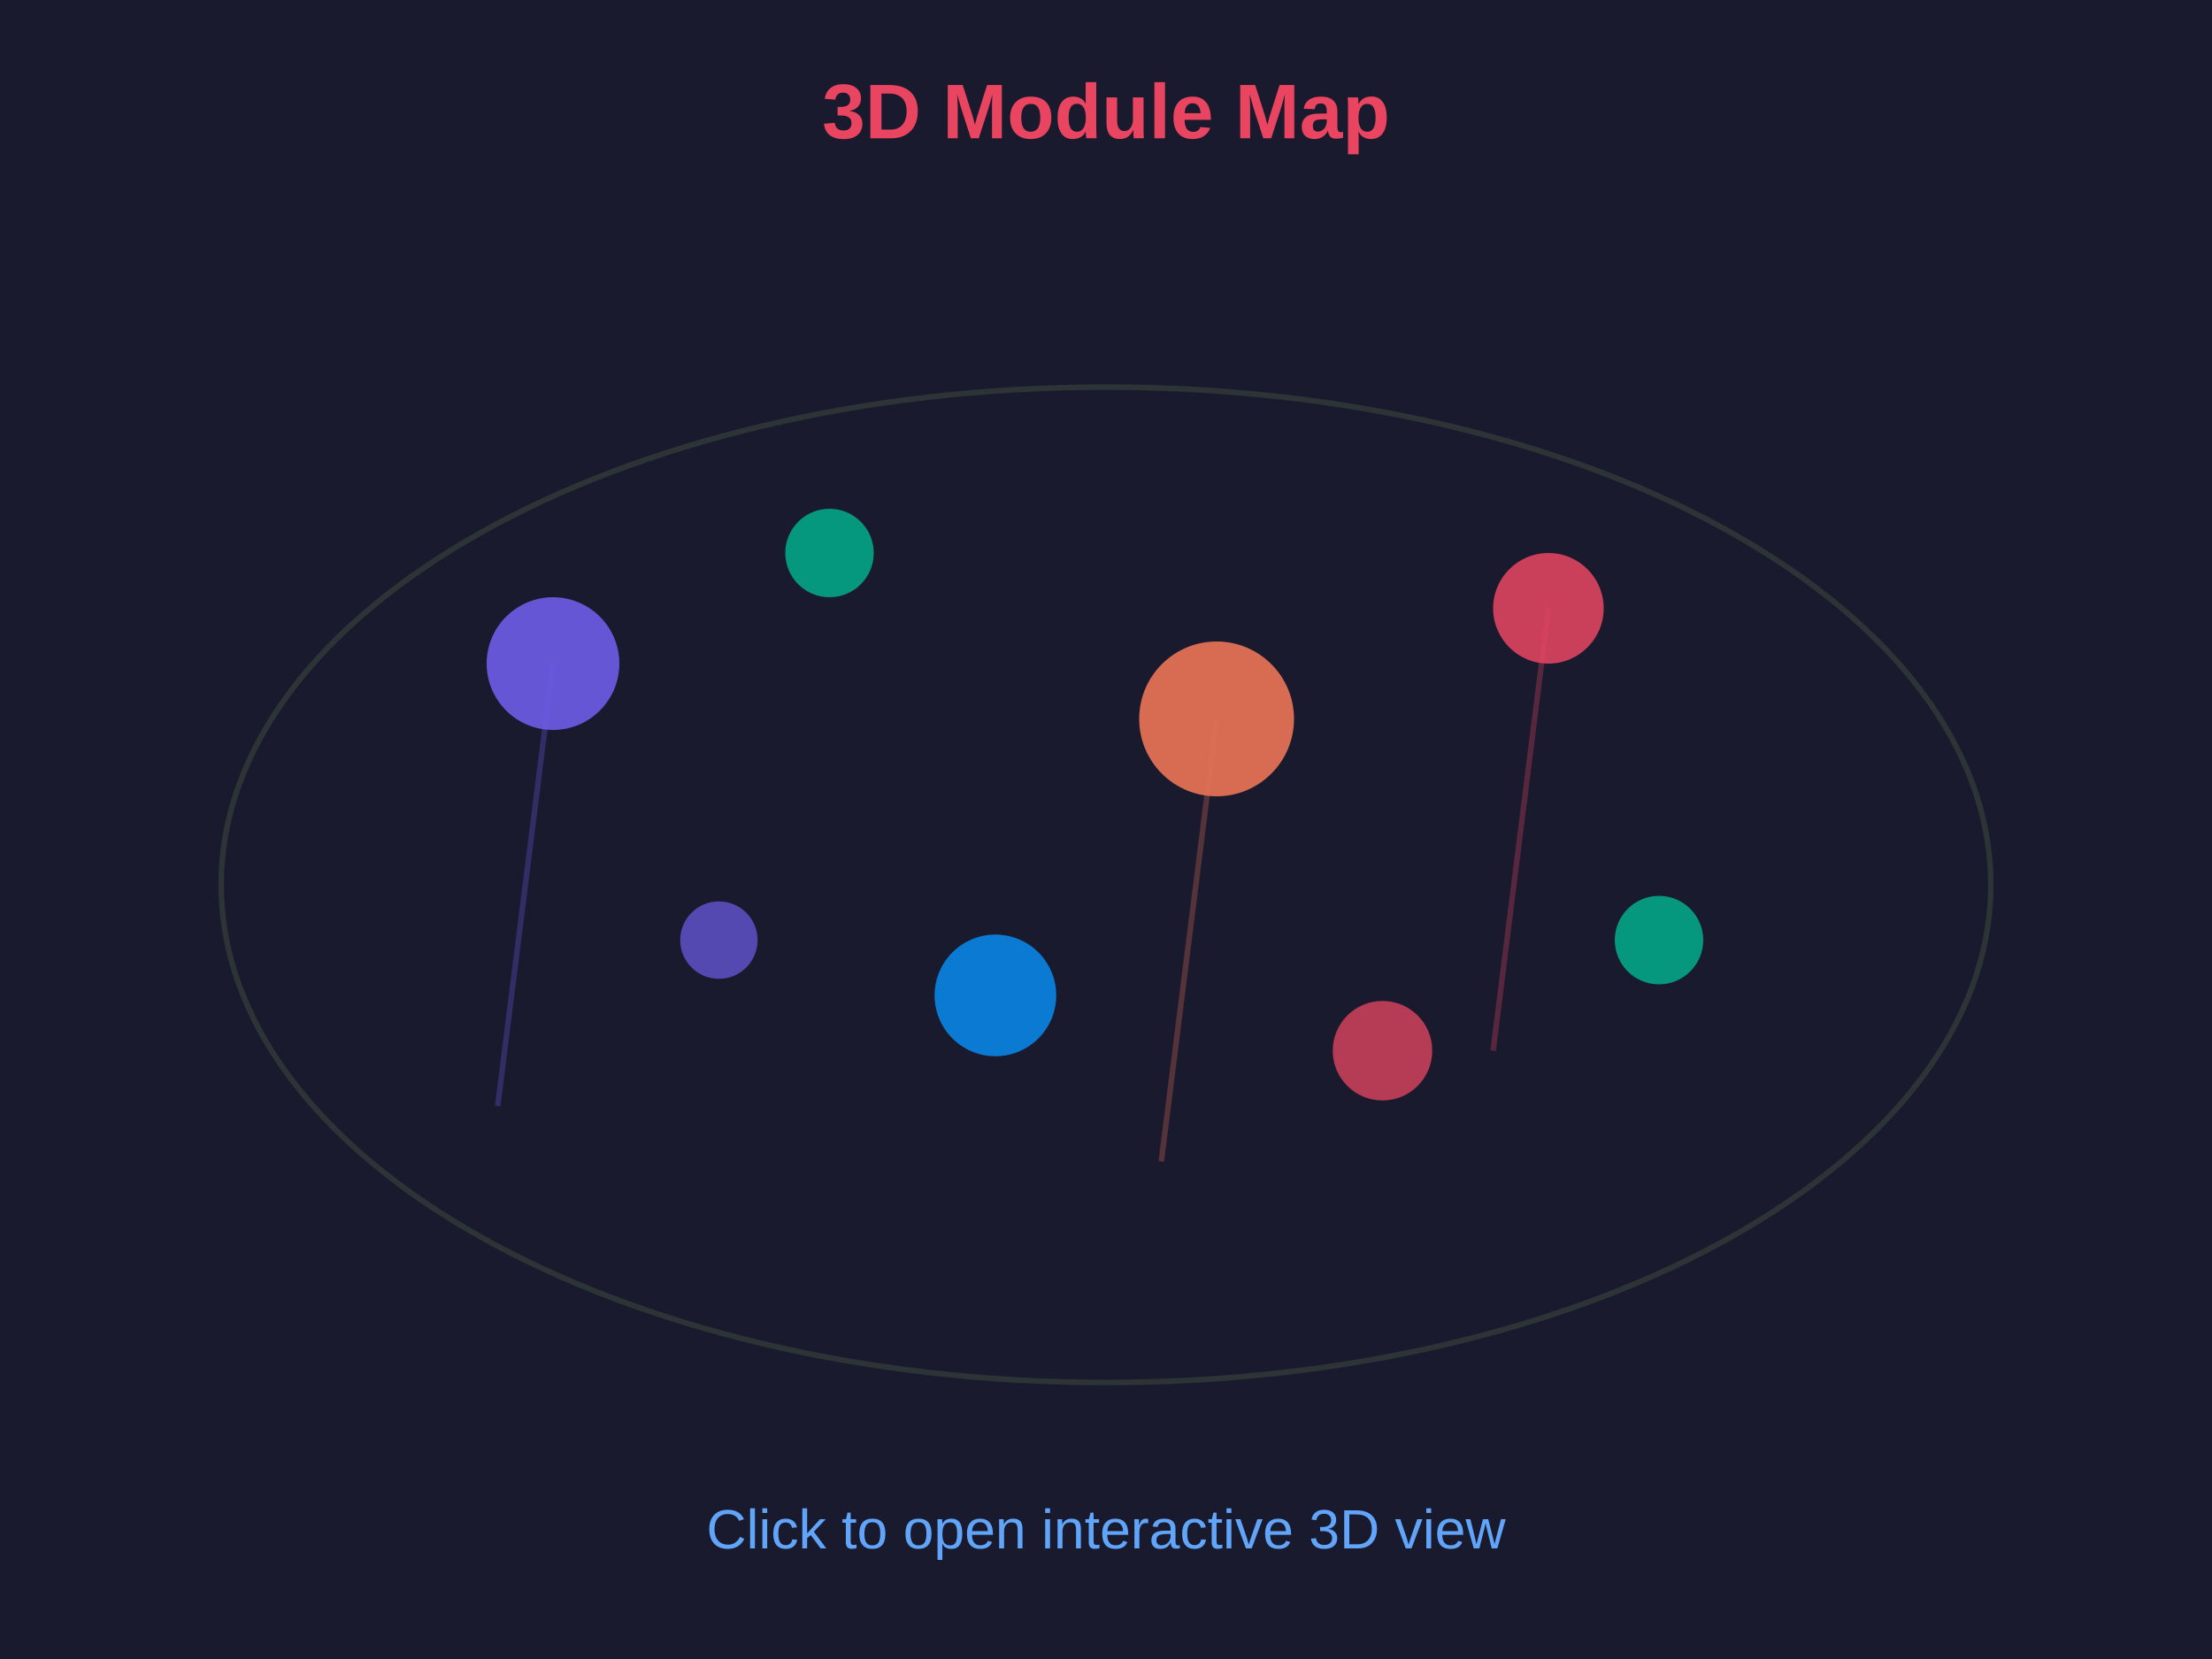
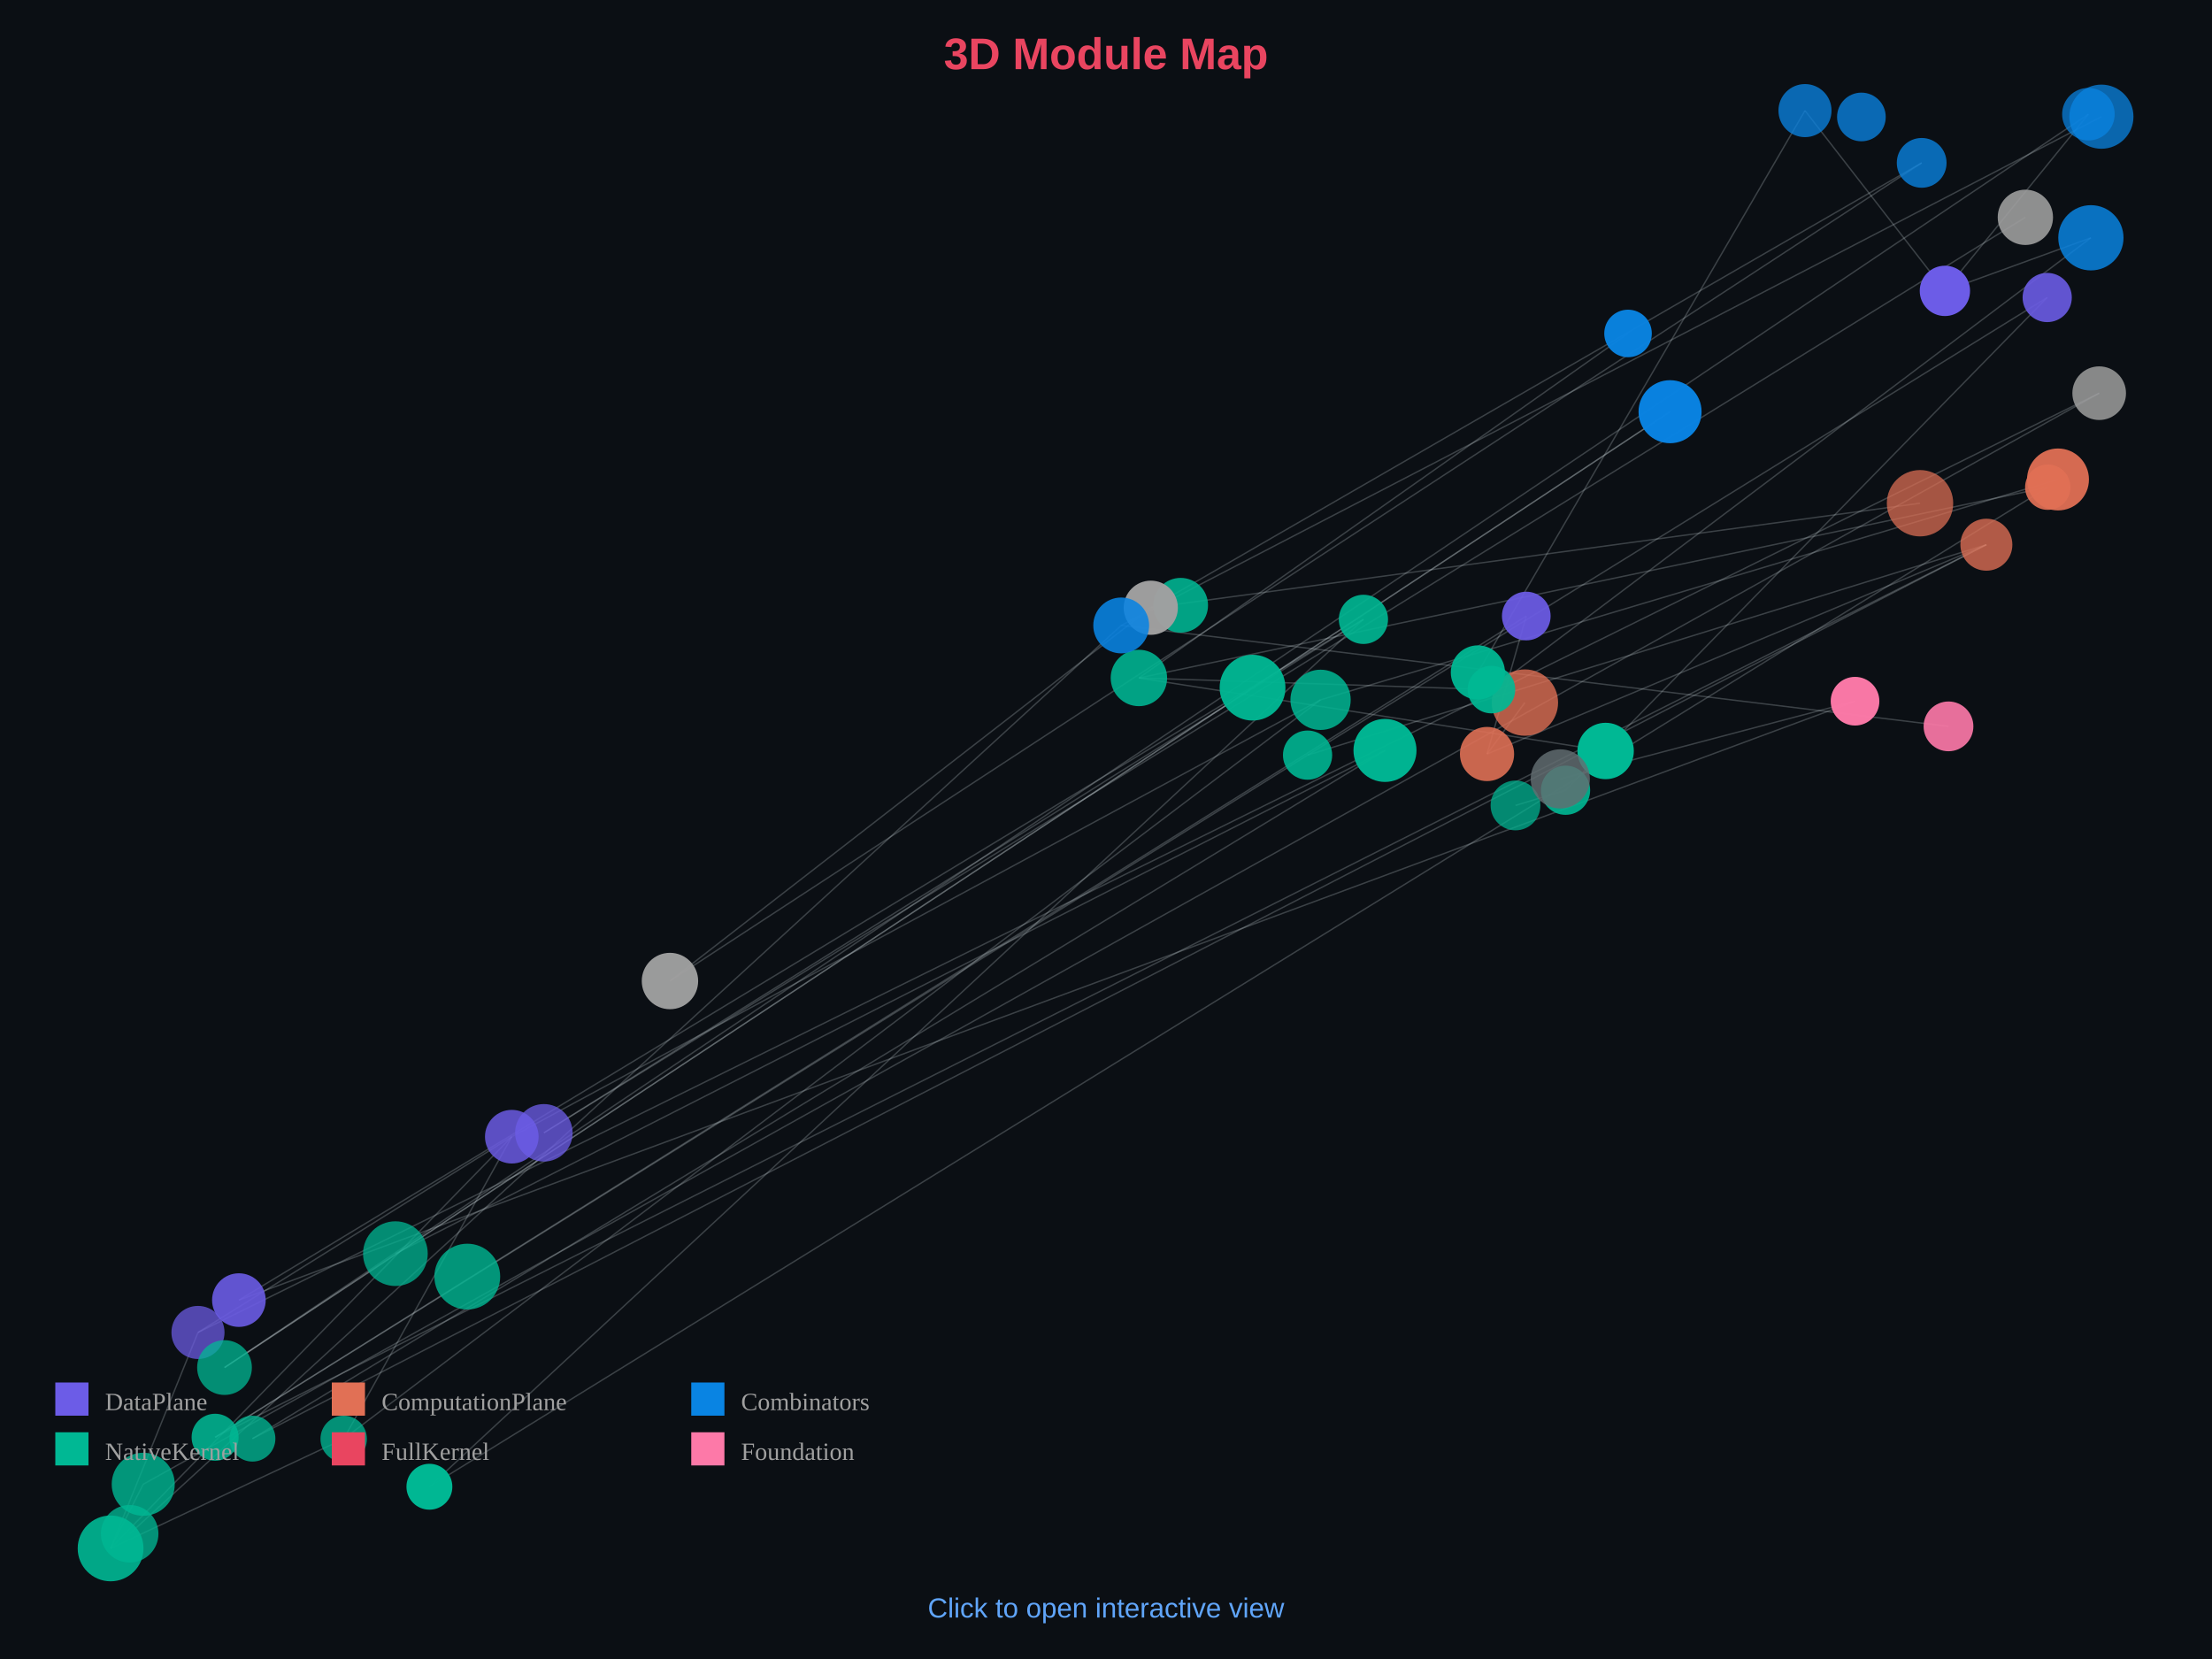
- <svg xmlns="http://www.w3.org/2000/svg" viewBox="0 0 400 300" width="400" height="300">
-   <rect width="400" height="300" fill="#1a1a2e" />
-   <text x="200" y="25" text-anchor="middle" fill="#e94560" font-family="Arial" font-size="14" font-weight="bold">3D Module Map</text>
-   <ellipse cx="200" cy="160" rx="160" ry="90" fill="none" stroke="#2d3436" stroke-width="1" />
-   <circle cx="100" cy="120" r="12" fill="#6c5ce7" opacity="0.9" />
-   <circle cx="150" cy="100" r="8" fill="#00b894" opacity="0.8" />
-   <circle cx="220" cy="130" r="14" fill="#e17055" opacity="0.95" />
-   <circle cx="280" cy="110" r="10" fill="#e94560" opacity="0.85" />
-   <circle cx="180" cy="180" r="11" fill="#0984e3" opacity="0.9" />
-   <circle cx="250" cy="190" r="9" fill="#e94560" opacity="0.75" />
-   <circle cx="130" cy="170" r="7" fill="#6c5ce7" opacity="0.7" />
-   <circle cx="300" cy="170" r="8" fill="#00b894" opacity="0.8" />
-   <line x1="100" y1="120" x2="90" y2="200" stroke="#6c5ce7" stroke-width="1" opacity="0.3" />
-   <line x1="220" y1="130" x2="210" y2="210" stroke="#e17055" stroke-width="1" opacity="0.3" />
-   <line x1="280" y1="110" x2="270" y2="190" stroke="#e94560" stroke-width="1" opacity="0.3" />
-   <text x="200" y="280" text-anchor="middle" fill="#60a5fa" font-family="Arial" font-size="10">Click to open interactive 3D view</text>
+ <svg xmlns="http://www.w3.org/2000/svg" viewBox="0 0 800 600">
+   <rect width="800" height="600" fill="#0b0f14" />
+   <text x="400" y="25" text-anchor="middle" fill="#e94560" font-family="Arial" font-size="16" font-weight="bold">3D Module Map</text>
+   <g stroke="rgba(207,216,220,0.25)" stroke-width="0.5">
+     <line x1="552.0" y1="222.8" x2="537.8" y2="272.7" />
+     <line x1="552.0" y1="222.8" x2="77.8" y2="519.8" />
+     <line x1="551.5" y1="254.1" x2="537.8" y2="272.7" />
+     <line x1="537.8" y1="272.7" x2="718.4" y2="197.0" />
+     <line x1="77.8" y1="519.8" x2="718.4" y2="197.0" />
+     <line x1="77.8" y1="519.8" x2="472.9" y2="273.1" />
+     <line x1="718.4" y1="197.0" x2="472.9" y2="273.1" />
+     <line x1="718.4" y1="197.0" x2="91.3" y2="520.3" />
+     <line x1="472.9" y1="273.1" x2="740.4" y2="107.6" />
+     <line x1="91.3" y1="520.3" x2="500.9" y2="271.4" />
+     <line x1="740.4" y1="107.6" x2="566.2" y2="285.8" />
+     <line x1="500.9" y1="271.4" x2="143.0" y2="453.4" />
+     <line x1="548.1" y1="291.3" x2="566.2" y2="285.8" />
+     <line x1="744.3" y1="173.4" x2="477.6" y2="253.1" />
+     <line x1="124.3" y1="520.4" x2="185.1" y2="411.1" />
+     <line x1="124.3" y1="520.4" x2="477.6" y2="253.1" />
+     <line x1="124.3" y1="520.4" x2="40.0" y2="560.0" />
+     <line x1="185.1" y1="411.1" x2="477.6" y2="253.1" />
+     <line x1="185.1" y1="411.1" x2="40.0" y2="560.0" />
+     <line x1="185.1" y1="411.1" x2="71.6" y2="481.9" />
+     <line x1="40.0" y1="560.0" x2="71.6" y2="481.9" />
+     <line x1="40.0" y1="560.0" x2="51.8" y2="536.8" />
+     <line x1="71.6" y1="481.9" x2="759.2" y2="142.2" />
+     <line x1="51.8" y1="536.8" x2="759.2" y2="142.2" />
+     <line x1="695.0" y1="58.9" x2="416.2" y2="219.8" />
+     <line x1="695.0" y1="58.9" x2="242.3" y2="354.8" />
+     <line x1="416.2" y1="219.8" x2="242.3" y2="354.8" />
+     <line x1="416.2" y1="219.8" x2="694.4" y2="182.0" />
+     <line x1="453.0" y1="248.7" x2="604.0" y2="148.9" />
+     <line x1="453.0" y1="248.7" x2="81.2" y2="494.6" />
+     <line x1="604.0" y1="148.9" x2="81.2" y2="494.6" />
+     <line x1="81.2" y1="494.6" x2="755.3" y2="41.3" />
+     <line x1="652.8" y1="40.0" x2="703.4" y2="105.2" />
+     <line x1="652.8" y1="40.0" x2="534.5" y2="243.2" />
+     <line x1="755.3" y1="41.3" x2="703.4" y2="105.2" />
+     <line x1="703.4" y1="105.2" x2="756.2" y2="86.0" />
+     <line x1="756.2" y1="86.0" x2="539.4" y2="249.4" />
+     <line x1="580.7" y1="271.6" x2="411.9" y2="245.2" />
+     <line x1="539.4" y1="249.4" x2="411.9" y2="245.2" />
+     <line x1="411.9" y1="245.2" x2="740.6" y2="176.2" />
+     <line x1="411.9" y1="245.2" x2="588.8" y2="120.6" />
+     <line x1="740.6" y1="176.2" x2="155.3" y2="537.7" />
+     <line x1="732.5" y1="78.6" x2="196.7" y2="409.7" />
+     <line x1="155.3" y1="537.7" x2="493.1" y2="224.0" />
+     <line x1="196.7" y1="409.7" x2="493.1" y2="224.0" />
+     <line x1="493.1" y1="224.0" x2="86.4" y2="470.2" />
+     <line x1="760.0" y1="42.2" x2="405.5" y2="226.2" />
+     <line x1="46.9" y1="554.7" x2="405.5" y2="226.2" />
+     <line x1="86.4" y1="470.2" x2="670.9" y2="253.6" />
+     <line x1="405.5" y1="226.2" x2="704.7" y2="262.7" />
+     <line x1="670.9" y1="253.6" x2="564.3" y2="281.7" />
+   </g>
+   <circle cx="552.0" cy="222.8" r="8.8" fill="#6c5ce7" opacity="0.92" />
+   <circle cx="551.5" cy="254.1" r="12.0" fill="#e17055" opacity="0.79" />
+   <circle cx="537.8" cy="272.7" r="9.8" fill="#e17055" opacity="0.89" />
+   <circle cx="77.8" cy="519.8" r="8.5" fill="#00b894" opacity="0.86" />
+   <circle cx="718.4" cy="197.0" r="9.4" fill="#e17055" opacity="0.77" />
+   <circle cx="472.9" cy="273.1" r="8.9" fill="#00b894" opacity="0.88" />
+   <circle cx="91.3" cy="520.3" r="8.3" fill="#00b894" opacity="0.77" />
+   <circle cx="740.4" cy="107.6" r="8.9" fill="#6c5ce7" opacity="0.89" />
+   <circle cx="500.9" cy="271.4" r="11.4" fill="#00b894" opacity="0.97" />
+   <circle cx="548.1" cy="291.3" r="9.0" fill="#00b894" opacity="0.72" />
+   <circle cx="566.2" cy="285.8" r="8.9" fill="#00b894" opacity="0.90" />
+   <circle cx="143.0" cy="453.4" r="11.7" fill="#00b894" opacity="0.74" />
+   <circle cx="427.0" cy="218.9" r="9.9" fill="#00b894" opacity="0.87" />
+   <circle cx="744.3" cy="173.4" r="11.2" fill="#e17055" opacity="0.94" />
+   <circle cx="124.3" cy="520.4" r="8.4" fill="#00b894" opacity="0.76" />
+   <circle cx="185.1" cy="411.1" r="9.7" fill="#6c5ce7" opacity="0.83" />
+   <circle cx="477.6" cy="253.1" r="10.9" fill="#00b894" opacity="0.84" />
+   <circle cx="40.0" cy="560.0" r="11.9" fill="#00b894" opacity="0.90" />
+   <circle cx="71.6" cy="481.9" r="9.6" fill="#6c5ce7" opacity="0.73" />
+   <circle cx="51.8" cy="536.8" r="11.4" fill="#00b894" opacity="0.80" />
+   <circle cx="673.2" cy="42.3" r="8.8" fill="#0984e3" opacity="0.77" />
+   <circle cx="759.2" cy="142.2" r="9.7" fill="#a0a0a0" opacity="0.83" />
+   <circle cx="695.0" cy="58.9" r="9.0" fill="#0984e3" opacity="0.78" />
+   <circle cx="416.2" cy="219.8" r="9.8" fill="#a0a0a0" opacity="0.98" />
+   <circle cx="242.3" cy="354.8" r="10.2" fill="#a0a0a0" opacity="0.96" />
+   <circle cx="694.4" cy="182.0" r="12.0" fill="#e17055" opacity="0.72" />
+   <circle cx="453.0" cy="248.7" r="11.9" fill="#00b894" opacity="0.95" />
+   <circle cx="604.0" cy="148.9" r="11.4" fill="#0984e3" opacity="0.98" />
+   <circle cx="81.2" cy="494.6" r="9.9" fill="#00b894" opacity="0.75" />
+   <circle cx="652.8" cy="40.0" r="9.6" fill="#0984e3" opacity="0.76" />
+   <circle cx="755.3" cy="41.3" r="9.5" fill="#0984e3" opacity="0.72" />
+   <circle cx="703.4" cy="105.2" r="9.1" fill="#6c5ce7" opacity="1.00" />
+   <circle cx="534.5" cy="243.2" r="9.8" fill="#00b894" opacity="0.94" />
+   <circle cx="756.2" cy="86.0" r="11.8" fill="#0984e3" opacity="0.83" />
+   <circle cx="580.7" cy="271.6" r="10.2" fill="#00b894" opacity="1.00" />
+   <circle cx="539.4" cy="249.4" r="8.6" fill="#00b894" opacity="0.92" />
+   <circle cx="169.0" cy="461.7" r="11.9" fill="#00b894" opacity="0.79" />
+   <circle cx="411.9" cy="245.2" r="10.2" fill="#00b894" opacity="0.87" />
+   <circle cx="740.6" cy="176.2" r="8.2" fill="#e17055" opacity="0.92" />
+   <circle cx="732.5" cy="78.6" r="10.0" fill="#a0a0a0" opacity="0.88" />
+   <circle cx="588.8" cy="120.6" r="8.6" fill="#0984e3" opacity="0.96" />
+   <circle cx="155.3" cy="537.7" r="8.3" fill="#00b894" opacity="0.99" />
+   <circle cx="196.7" cy="409.7" r="10.4" fill="#6c5ce7" opacity="0.76" />
+   <circle cx="493.1" cy="224.0" r="8.9" fill="#00b894" opacity="0.90" />
+   <circle cx="760.0" cy="42.2" r="11.6" fill="#0984e3" opacity="0.74" />
+   <circle cx="46.9" cy="554.7" r="10.4" fill="#00b894" opacity="0.77" />
+   <circle cx="86.4" cy="470.2" r="9.7" fill="#6c5ce7" opacity="0.89" />
+   <circle cx="405.5" cy="226.2" r="10.1" fill="#0984e3" opacity="0.88" />
+   <circle cx="670.9" cy="253.6" r="8.8" fill="#fd79a8" opacity="0.98" />
+   <circle cx="704.7" cy="262.7" r="9.0" fill="#fd79a8" opacity="0.91" />
+   <circle cx="564.3" cy="281.7" r="10.7" fill="#636e72" opacity="0.82" />
+   <g transform="translate(20, 500)">
+     <rect x="0" y="0" width="12" height="12" fill="#6c5ce7" />
+     <text x="18" y="10" fill="#a0a0a0" font-size="9">DataPlane</text>
+     <rect x="0" y="18" width="12" height="12" fill="#00b894" />
+     <text x="18" y="28" fill="#a0a0a0" font-size="9">NativeKernel</text>
+     <rect x="100" y="0" width="12" height="12" fill="#e17055" />
+     <text x="118" y="10" fill="#a0a0a0" font-size="9">ComputationPlane</text>
+     <rect x="100" y="18" width="12" height="12" fill="#e94560" />
+     <text x="118" y="28" fill="#a0a0a0" font-size="9">FullKernel</text>
+     <rect x="230" y="0" width="12" height="12" fill="#0984e3" />
+     <text x="248" y="10" fill="#a0a0a0" font-size="9">Combinators</text>
+     <rect x="230" y="18" width="12" height="12" fill="#fd79a8" />
+     <text x="248" y="28" fill="#a0a0a0" font-size="9">Foundation</text>
+   </g>
+   <text x="400" y="585" text-anchor="middle" fill="#60a5fa" font-family="Arial" font-size="10">Click to open interactive view</text>
</svg>
